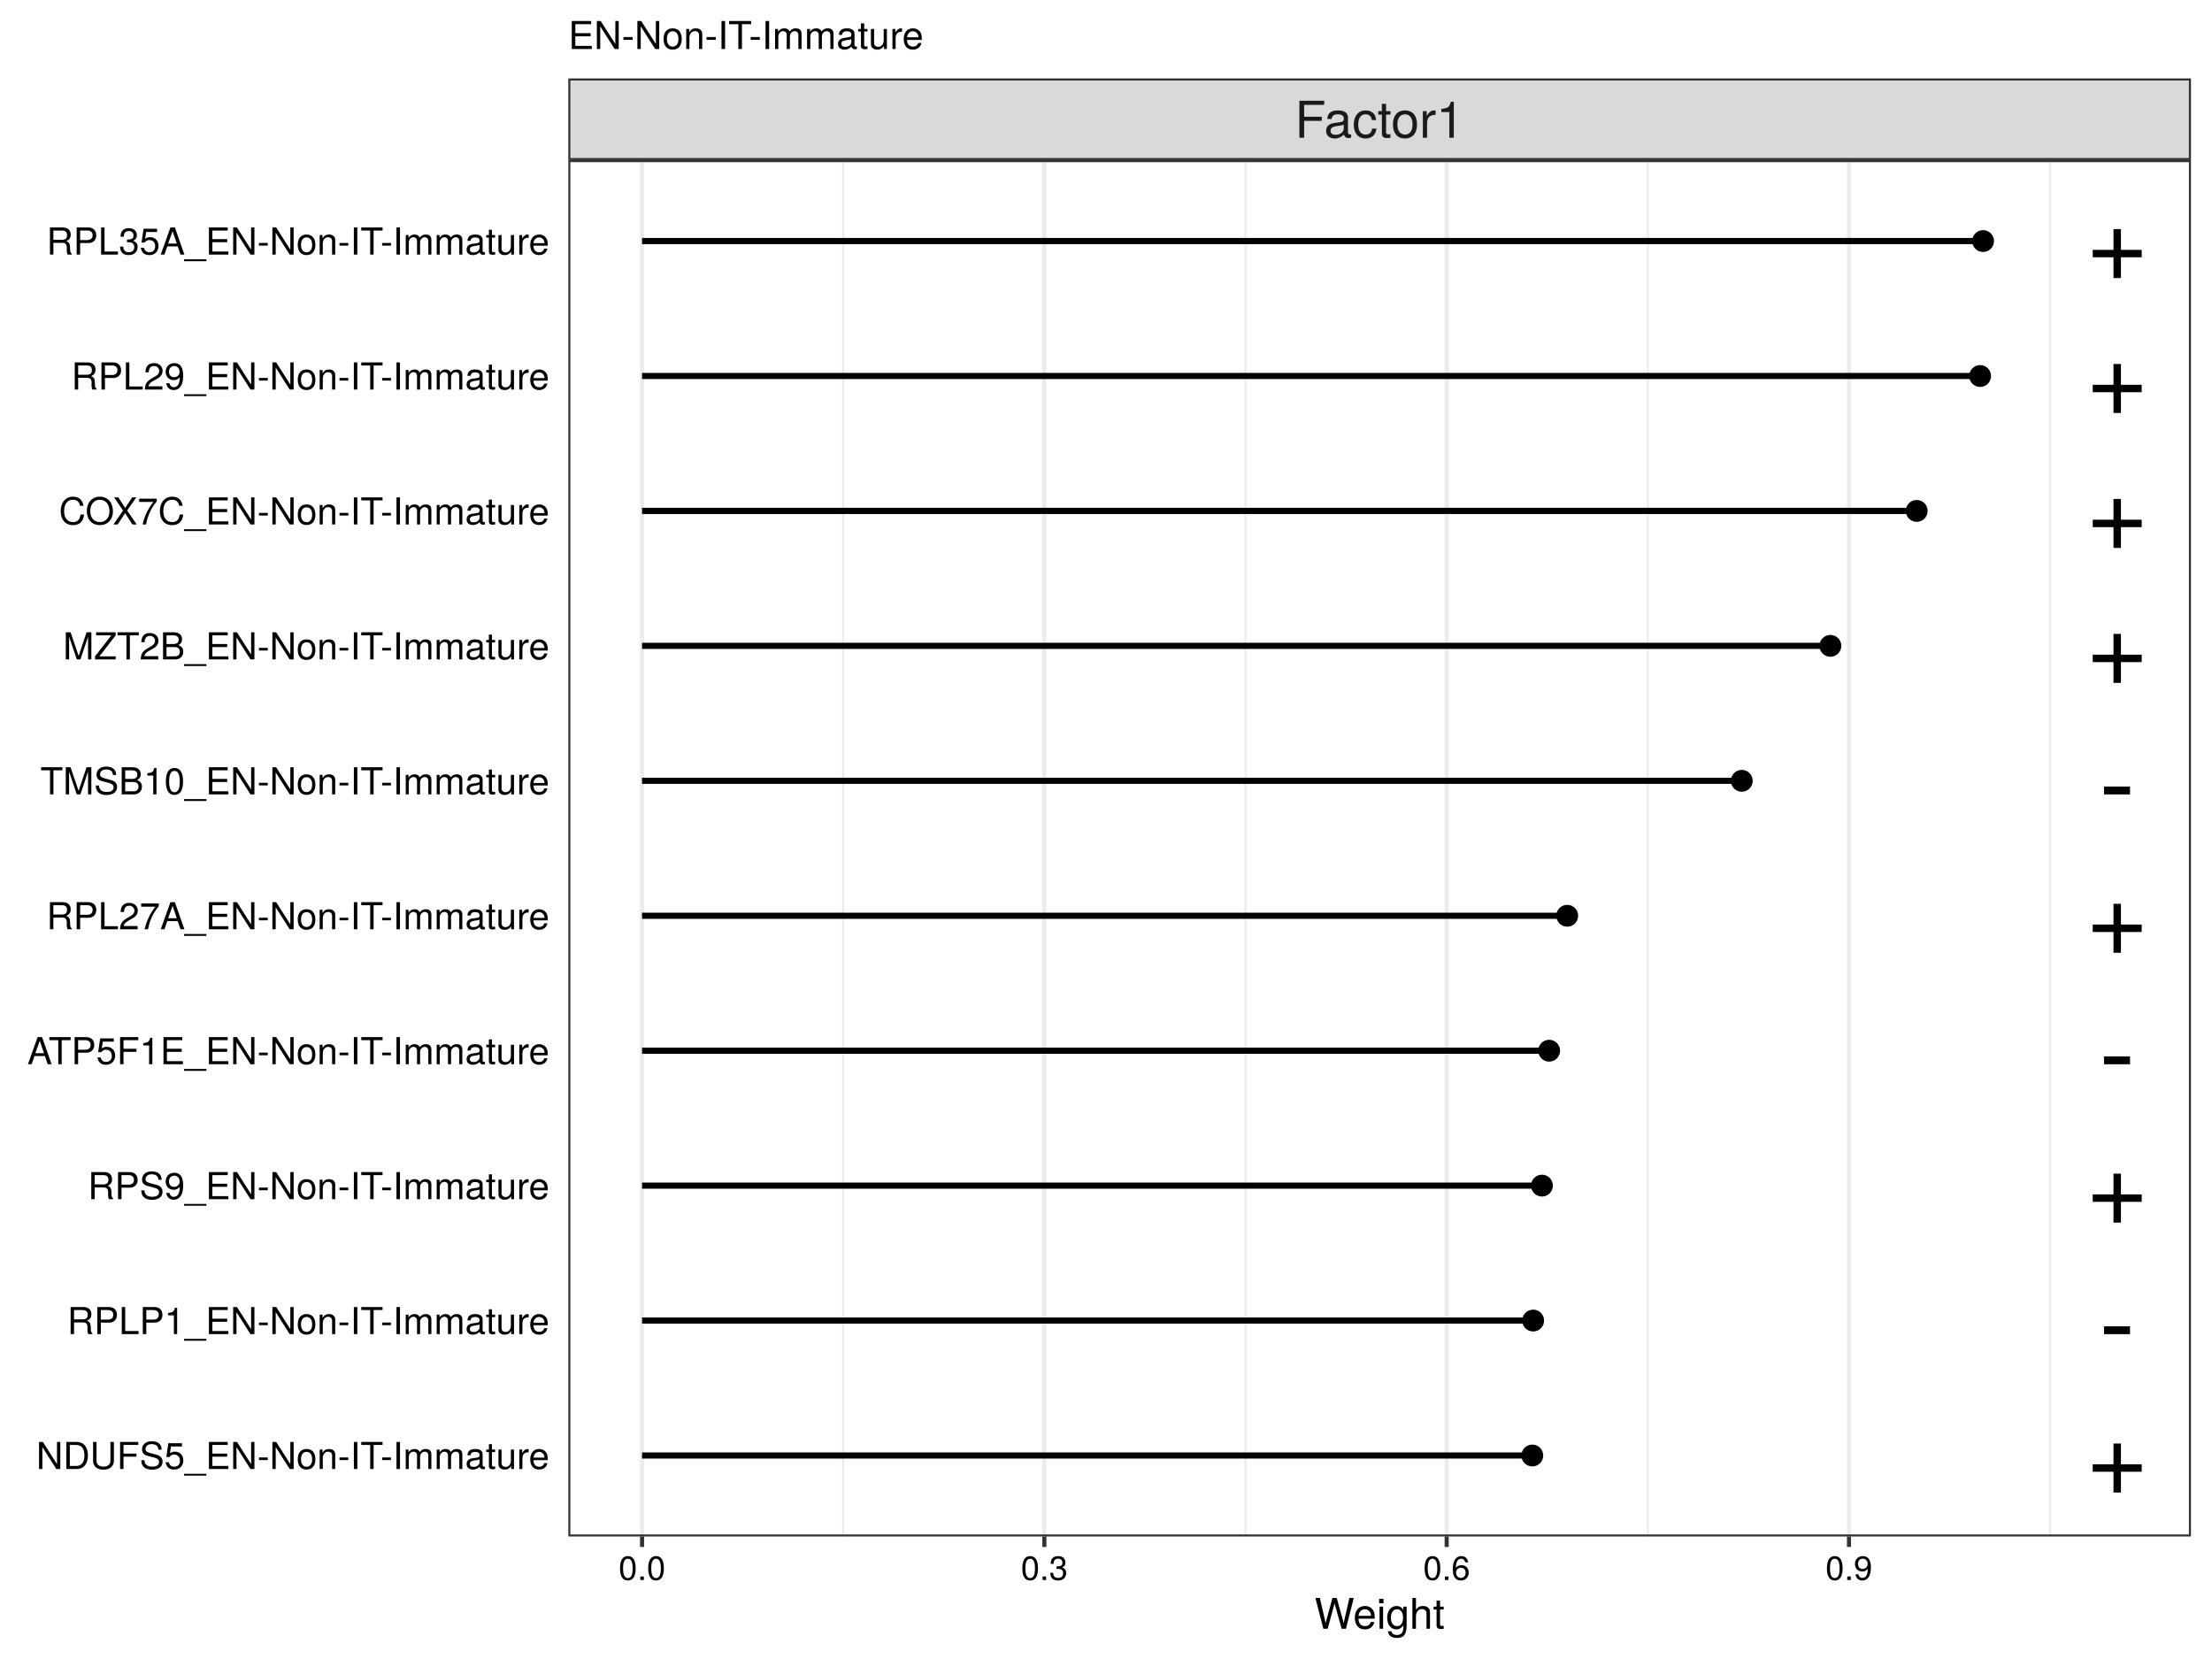
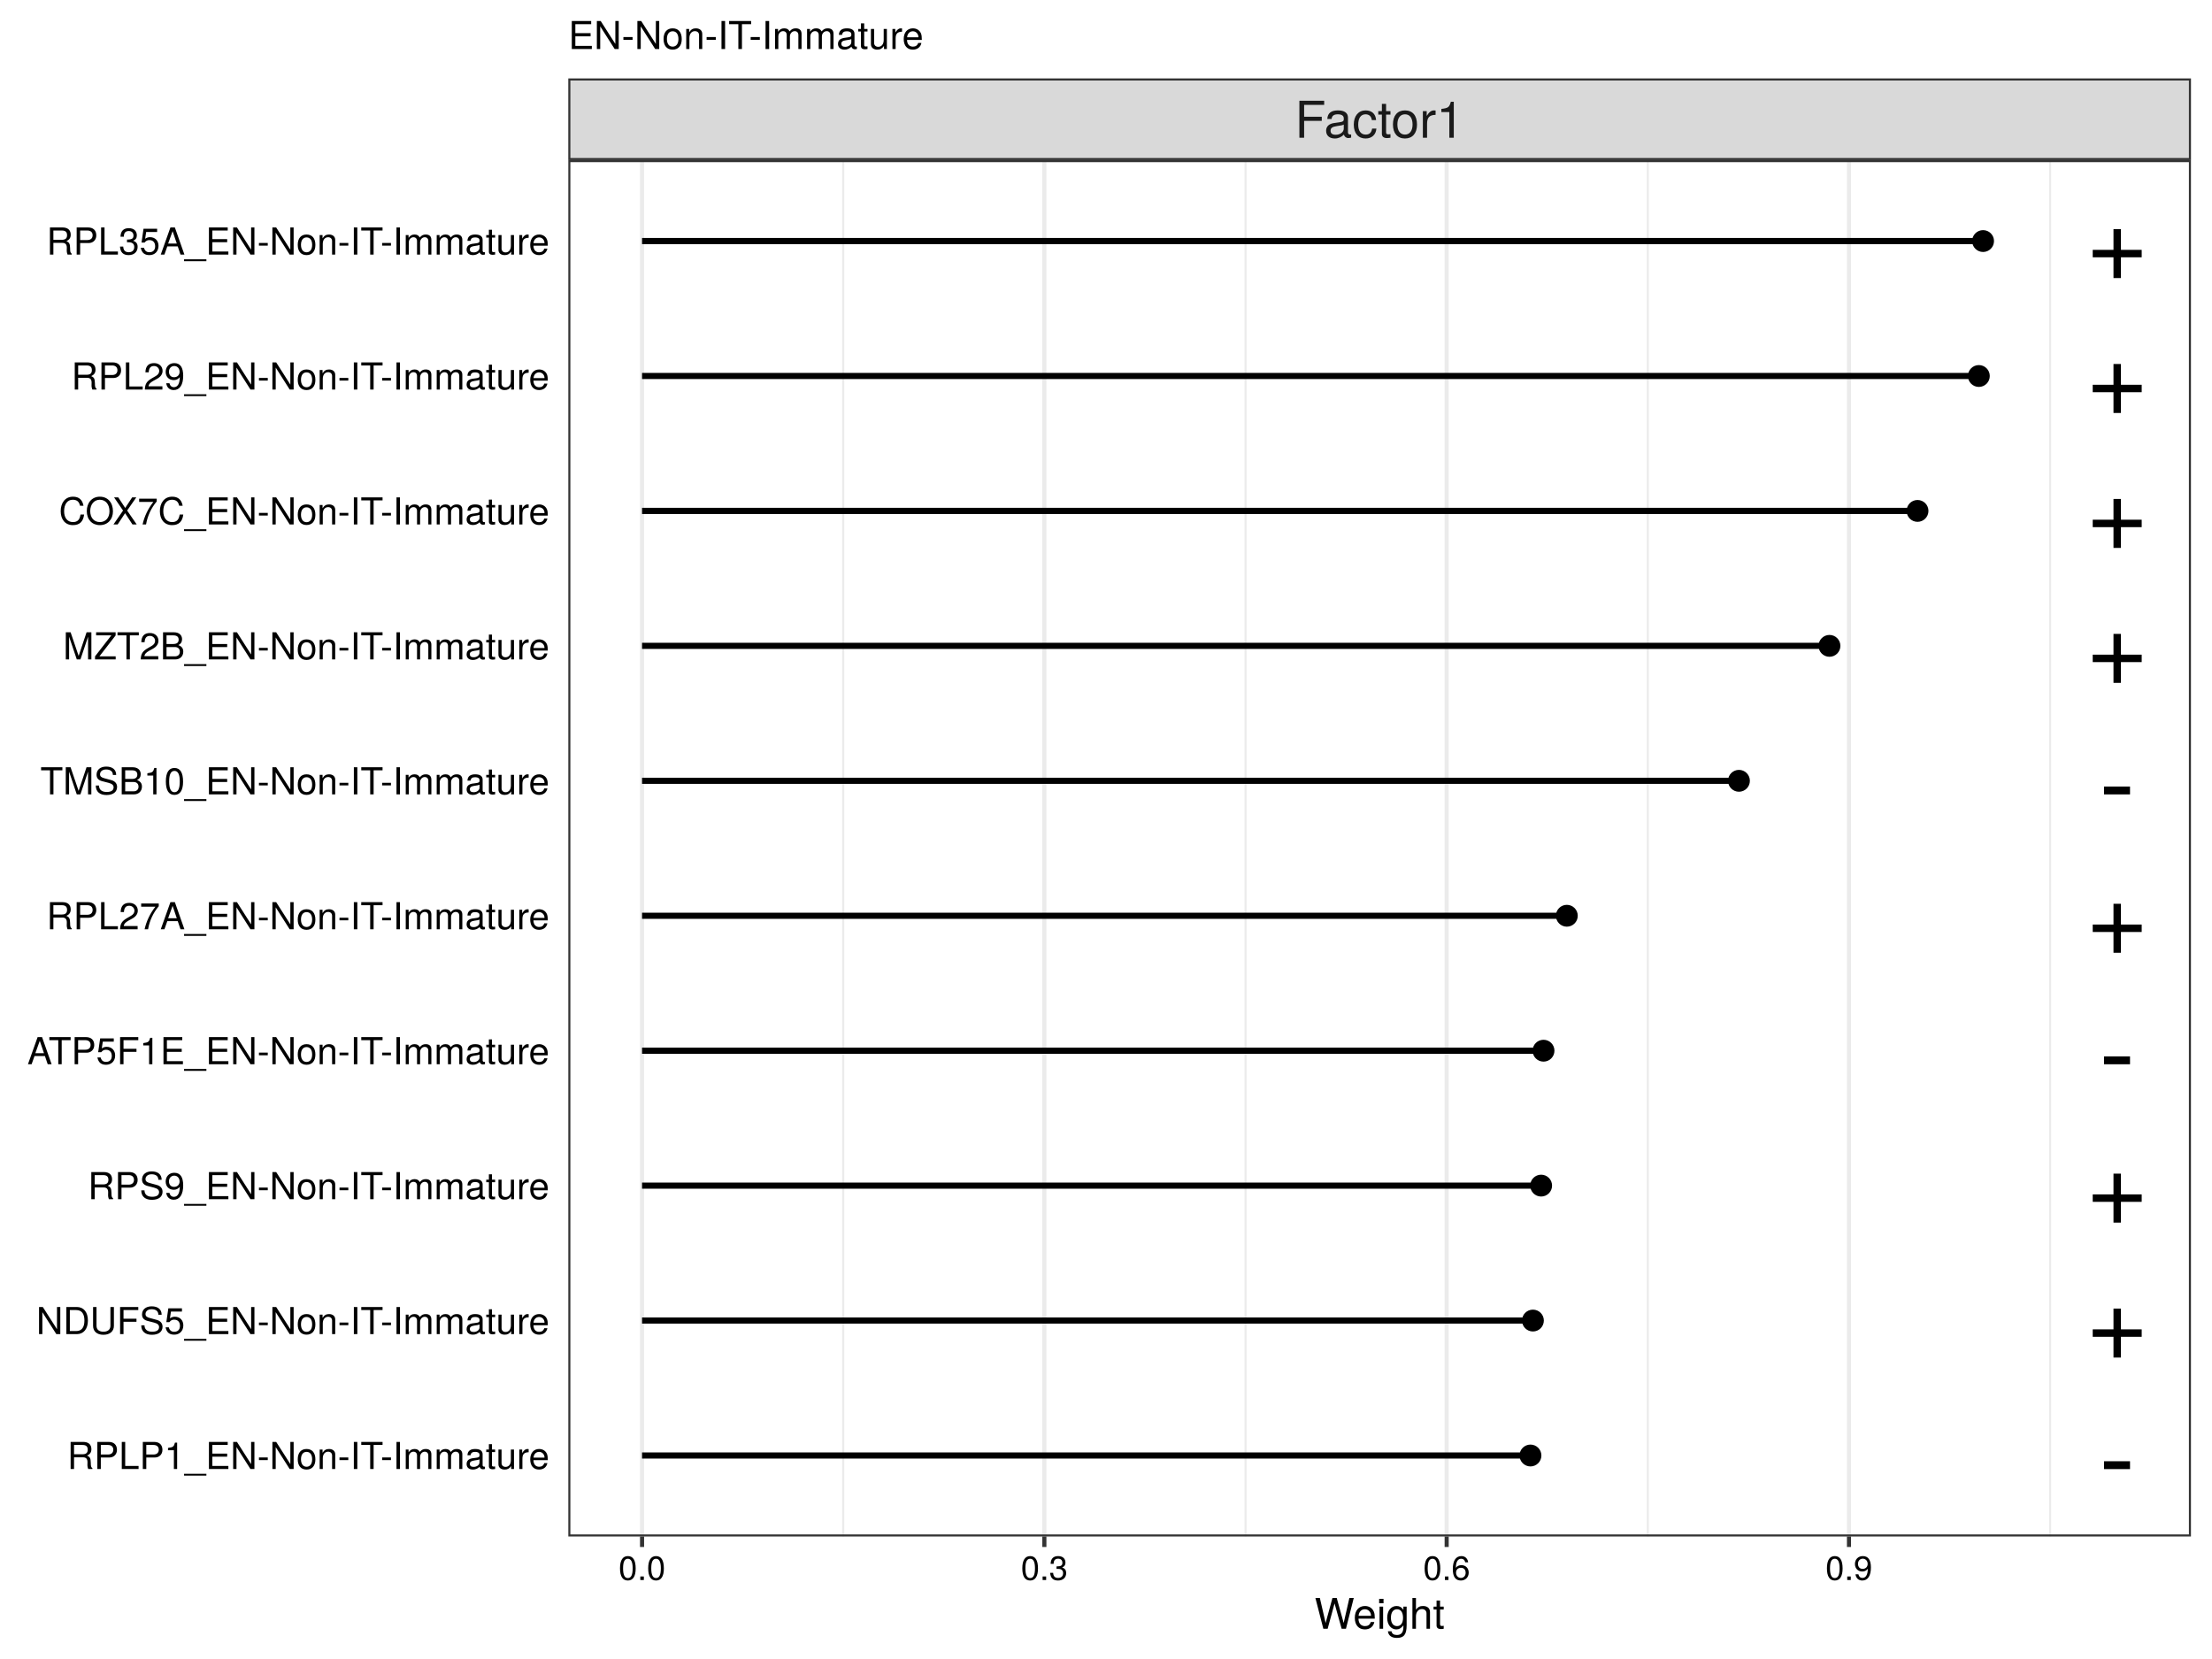
<svg xmlns="http://www.w3.org/2000/svg" class="svglite" width="576.00pt" height="432.00pt" viewBox="0 0 576.00 432.00">
  <defs>
    <style type="text/css">
    .svglite line, .svglite polyline, .svglite polygon, .svglite path, .svglite rect, .svglite circle {
      fill: none;
      stroke: #000000;
      stroke-linecap: round;
      stroke-linejoin: round;
      stroke-miterlimit: 10.00;
    }
    .svglite text {
      white-space: pre;
    }
  </style>
  </defs>
  <rect width="100%" height="100%" style="stroke: none; fill: #FFFFFF;" />
  <defs>
    <clipPath id="cpMC4wMHw1NzYuMDB8MC4wMHw0MzIuMDA=">
      <rect x="0.00" y="0.00" width="576.00" height="432.00" />
    </clipPath>
  </defs>
  <g clip-path="url(#cpMC4wMHw1NzYuMDB8MC4wMHw0MzIuMDA=)">
    <rect x="0.00" y="0" width="576.00" height="432.00" style="stroke-width: 1.07; stroke: #FFFFFF; fill: #FFFFFF;" />
  </g>
  <defs>
    <clipPath id="cpMTQ3Ljk5fDU3MC41Mnw0MS42OXw0MDAuMDk=">
      <rect x="147.99" y="41.69" width="422.53" height="358.41" />
    </clipPath>
  </defs>
  <g clip-path="url(#cpMTQ3Ljk5fDU3MC41Mnw0MS42OXw0MDAuMDk=)">
    <polyline points="219.57,400.09 219.57,41.69 " style="stroke-width: 0.53; stroke: #EBEBEB; stroke-linecap: butt;" />
    <polyline points="324.33,400.09 324.33,41.69 " style="stroke-width: 0.53; stroke: #EBEBEB; stroke-linecap: butt;" />
    <polyline points="429.09,400.09 429.09,41.69 " style="stroke-width: 0.53; stroke: #EBEBEB; stroke-linecap: butt;" />
    <polyline points="533.85,400.09 533.85,41.69 " style="stroke-width: 0.53; stroke: #EBEBEB; stroke-linecap: butt;" />
    <polyline points="167.19,400.09 167.19,41.69 " style="stroke-width: 1.07; stroke: #EBEBEB; stroke-linecap: butt;" />
    <polyline points="271.95,400.09 271.95,41.69 " style="stroke-width: 1.07; stroke: #EBEBEB; stroke-linecap: butt;" />
    <polyline points="376.71,400.09 376.71,41.69 " style="stroke-width: 1.07; stroke: #EBEBEB; stroke-linecap: butt;" />
    <polyline points="481.47,400.09 481.47,41.69 " style="stroke-width: 1.07; stroke: #EBEBEB; stroke-linecap: butt;" />
    <circle cx="516.39" cy="62.77" r="2.49" style="stroke-width: 0.71; fill: #000000;" />
-     <circle cx="515.62" cy="97.91" r="2.49" style="stroke-width: 0.71; fill: #000000;" />
-     <circle cx="499.11" cy="133.04" r="2.49" style="stroke-width: 0.71; fill: #000000;" />
-     <circle cx="476.63" cy="168.18" r="2.49" style="stroke-width: 0.71; fill: #000000;" />
-     <circle cx="453.56" cy="203.32" r="2.49" style="stroke-width: 0.71; fill: #000000;" />
-     <circle cx="408.10" cy="238.46" r="2.49" style="stroke-width: 0.71; fill: #000000;" />
-     <circle cx="403.40" cy="273.60" r="2.49" style="stroke-width: 0.71; fill: #000000;" />
-     <circle cx="401.52" cy="308.73" r="2.49" style="stroke-width: 0.71; fill: #000000;" />
-     <circle cx="399.23" cy="343.87" r="2.49" style="stroke-width: 0.71; fill: #000000;" />
-     <circle cx="399.01" cy="379.01" r="2.49" style="stroke-width: 0.71; fill: #000000;" />
+     <circle cx="515.29" cy="97.91" r="2.49" style="stroke-width: 0.71; fill: #000000;" />
+     <circle cx="499.32" cy="133.04" r="2.49" style="stroke-width: 0.71; fill: #000000;" />
+     <circle cx="476.39" cy="168.18" r="2.49" style="stroke-width: 0.71; fill: #000000;" />
+     <circle cx="452.82" cy="203.32" r="2.49" style="stroke-width: 0.71; fill: #000000;" />
+     <circle cx="408.00" cy="238.46" r="2.49" style="stroke-width: 0.71; fill: #000000;" />
+     <circle cx="401.93" cy="273.60" r="2.49" style="stroke-width: 0.71; fill: #000000;" />
+     <circle cx="401.31" cy="308.73" r="2.49" style="stroke-width: 0.71; fill: #000000;" />
+     <circle cx="399.17" cy="343.87" r="2.49" style="stroke-width: 0.71; fill: #000000;" />
+     <circle cx="398.53" cy="379.01" r="2.49" style="stroke-width: 0.71; fill: #000000;" />
    <line x1="516.39" y1="62.77" x2="167.19" y2="62.77" style="stroke-width: 1.60; stroke-linecap: butt;" />
-     <line x1="515.62" y1="97.91" x2="167.19" y2="97.91" style="stroke-width: 1.60; stroke-linecap: butt;" />
-     <line x1="499.11" y1="133.04" x2="167.19" y2="133.04" style="stroke-width: 1.60; stroke-linecap: butt;" />
-     <line x1="476.63" y1="168.18" x2="167.19" y2="168.18" style="stroke-width: 1.60; stroke-linecap: butt;" />
-     <line x1="453.56" y1="203.32" x2="167.19" y2="203.32" style="stroke-width: 1.60; stroke-linecap: butt;" />
-     <line x1="408.10" y1="238.46" x2="167.19" y2="238.46" style="stroke-width: 1.60; stroke-linecap: butt;" />
-     <line x1="403.40" y1="273.60" x2="167.19" y2="273.60" style="stroke-width: 1.60; stroke-linecap: butt;" />
-     <line x1="401.52" y1="308.73" x2="167.19" y2="308.73" style="stroke-width: 1.60; stroke-linecap: butt;" />
-     <line x1="399.23" y1="343.87" x2="167.19" y2="343.87" style="stroke-width: 1.60; stroke-linecap: butt;" />
-     <line x1="399.01" y1="379.01" x2="167.19" y2="379.01" style="stroke-width: 1.60; stroke-linecap: butt;" />
+     <line x1="515.29" y1="97.91" x2="167.19" y2="97.91" style="stroke-width: 1.60; stroke-linecap: butt;" />
+     <line x1="499.32" y1="133.04" x2="167.19" y2="133.04" style="stroke-width: 1.60; stroke-linecap: butt;" />
+     <line x1="476.39" y1="168.18" x2="167.19" y2="168.18" style="stroke-width: 1.60; stroke-linecap: butt;" />
+     <line x1="452.82" y1="203.32" x2="167.19" y2="203.32" style="stroke-width: 1.60; stroke-linecap: butt;" />
+     <line x1="408.00" y1="238.46" x2="167.19" y2="238.46" style="stroke-width: 1.60; stroke-linecap: butt;" />
+     <line x1="401.93" y1="273.60" x2="167.19" y2="273.60" style="stroke-width: 1.60; stroke-linecap: butt;" />
+     <line x1="401.31" y1="308.73" x2="167.19" y2="308.73" style="stroke-width: 1.60; stroke-linecap: butt;" />
+     <line x1="399.17" y1="343.87" x2="167.19" y2="343.87" style="stroke-width: 1.60; stroke-linecap: butt;" />
+     <line x1="398.53" y1="379.01" x2="167.19" y2="379.01" style="stroke-width: 1.60; stroke-linecap: butt;" />
    <text x="551.31" y="73.14" text-anchor="middle" style="font-size: 28.45px; font-weight: 0; font-family: &quot;TeX Gyre Heros&quot;;" textLength="16.61px" lengthAdjust="spacingAndGlyphs">+</text>
    <text x="551.31" y="108.27" text-anchor="middle" style="font-size: 28.45px; font-weight: 0; font-family: &quot;TeX Gyre Heros&quot;;" textLength="16.61px" lengthAdjust="spacingAndGlyphs">+</text>
    <text x="551.31" y="143.41" text-anchor="middle" style="font-size: 28.45px; font-weight: 0; font-family: &quot;TeX Gyre Heros&quot;;" textLength="16.61px" lengthAdjust="spacingAndGlyphs">+</text>
    <text x="551.31" y="178.55" text-anchor="middle" style="font-size: 28.45px; font-weight: 0; font-family: &quot;TeX Gyre Heros&quot;;" textLength="16.61px" lengthAdjust="spacingAndGlyphs">+</text>
    <text x="551.31" y="213.69" text-anchor="middle" style="font-size: 28.45px; font-weight: 0; font-family: &quot;TeX Gyre Heros&quot;;" textLength="9.47px" lengthAdjust="spacingAndGlyphs">-</text>
    <text x="551.31" y="248.83" text-anchor="middle" style="font-size: 28.45px; font-weight: 0; font-family: &quot;TeX Gyre Heros&quot;;" textLength="16.61px" lengthAdjust="spacingAndGlyphs">+</text>
    <text x="551.31" y="283.96" text-anchor="middle" style="font-size: 28.45px; font-weight: 0; font-family: &quot;TeX Gyre Heros&quot;;" textLength="9.47px" lengthAdjust="spacingAndGlyphs">-</text>
    <text x="551.31" y="319.10" text-anchor="middle" style="font-size: 28.45px; font-weight: 0; font-family: &quot;TeX Gyre Heros&quot;;" textLength="16.61px" lengthAdjust="spacingAndGlyphs">+</text>
-     <text x="551.31" y="354.24" text-anchor="middle" style="font-size: 28.45px; font-weight: 0; font-family: &quot;TeX Gyre Heros&quot;;" textLength="9.47px" lengthAdjust="spacingAndGlyphs">-</text>
-     <text x="551.31" y="389.38" text-anchor="middle" style="font-size: 28.45px; font-weight: 0; font-family: &quot;TeX Gyre Heros&quot;;" textLength="16.61px" lengthAdjust="spacingAndGlyphs">+</text>
+     <text x="551.31" y="354.24" text-anchor="middle" style="font-size: 28.45px; font-weight: 0; font-family: &quot;TeX Gyre Heros&quot;;" textLength="16.61px" lengthAdjust="spacingAndGlyphs">+</text>
+     <text x="551.31" y="389.38" text-anchor="middle" style="font-size: 28.45px; font-weight: 0; font-family: &quot;TeX Gyre Heros&quot;;" textLength="9.47px" lengthAdjust="spacingAndGlyphs">-</text>
    <rect x="147.99" y="41.69" width="422.53" height="358.41" style="stroke-width: 1.07; stroke: #333333;" />
  </g>
  <g clip-path="url(#cpMC4wMHw1NzYuMDB8MC4wMHw0MzIuMDA=)">
</g>
  <defs>
    <clipPath id="cpMTQ3Ljk5fDU3MC41MnwyMC40M3w0MS42OQ==">
      <rect x="147.99" y="20.43" width="422.53" height="21.26" />
    </clipPath>
  </defs>
  <g clip-path="url(#cpMTQ3Ljk5fDU3MC41MnwyMC40M3w0MS42OQ==)">
    <rect x="147.99" y="20.43" width="422.53" height="21.26" style="stroke-width: 1.07; stroke: #333333; fill: #D9D9D9;" />
    <text x="359.25" y="35.86" text-anchor="middle" style="font-size: 13.20px; font-weight: 0;fill: #1A1A1A; font-family: &quot;TeX Gyre Heros&quot;;" textLength="44.70px" lengthAdjust="spacingAndGlyphs">Factor1</text>
  </g>
  <g clip-path="url(#cpMC4wMHw1NzYuMDB8MC4wMHw0MzIuMDA=)">
    <polyline points="167.19,402.83 167.19,400.09 " style="stroke-width: 1.07; stroke: #333333; stroke-linecap: butt;" />
    <polyline points="271.95,402.83 271.95,400.09 " style="stroke-width: 1.07; stroke: #333333; stroke-linecap: butt;" />
    <polyline points="376.71,402.83 376.71,400.09 " style="stroke-width: 1.07; stroke: #333333; stroke-linecap: butt;" />
    <polyline points="481.47,402.83 481.47,400.09 " style="stroke-width: 1.07; stroke: #333333; stroke-linecap: butt;" />
    <text x="167.19" y="411.44" text-anchor="middle" style="font-size: 8.80px; font-weight: 0; font-family: &quot;TeX Gyre Heros&quot;;" textLength="12.23px" lengthAdjust="spacingAndGlyphs">0.0</text>
    <text x="271.95" y="411.44" text-anchor="middle" style="font-size: 8.80px; font-weight: 0; font-family: &quot;TeX Gyre Heros&quot;;" textLength="12.23px" lengthAdjust="spacingAndGlyphs">0.3</text>
    <text x="376.71" y="411.44" text-anchor="middle" style="font-size: 8.80px; font-weight: 0; font-family: &quot;TeX Gyre Heros&quot;;" textLength="12.23px" lengthAdjust="spacingAndGlyphs">0.6</text>
    <text x="481.47" y="411.44" text-anchor="middle" style="font-size: 8.80px; font-weight: 0; font-family: &quot;TeX Gyre Heros&quot;;" textLength="12.23px" lengthAdjust="spacingAndGlyphs">0.9</text>
-     <text x="143.06" y="382.53" text-anchor="end" style="font-size: 9.68px; font-weight: 0; font-family: &quot;TeX Gyre Heros&quot;;" textLength="134.34px" lengthAdjust="spacingAndGlyphs">NDUFS5_EN-Non-IT-Immature</text>
-     <text x="143.06" y="347.40" text-anchor="end" style="font-size: 9.68px; font-weight: 0; font-family: &quot;TeX Gyre Heros&quot;;" textLength="126.29px" lengthAdjust="spacingAndGlyphs">RPLP1_EN-Non-IT-Immature</text>
+     <text x="143.06" y="382.53" text-anchor="end" style="font-size: 9.68px; font-weight: 0; font-family: &quot;TeX Gyre Heros&quot;;" textLength="126.29px" lengthAdjust="spacingAndGlyphs">RPLP1_EN-Non-IT-Immature</text>
+     <text x="143.06" y="347.40" text-anchor="end" style="font-size: 9.68px; font-weight: 0; font-family: &quot;TeX Gyre Heros&quot;;" textLength="134.34px" lengthAdjust="spacingAndGlyphs">NDUFS5_EN-Non-IT-Immature</text>
    <text x="143.06" y="312.26" text-anchor="end" style="font-size: 9.68px; font-weight: 0; font-family: &quot;TeX Gyre Heros&quot;;" textLength="120.91px" lengthAdjust="spacingAndGlyphs">RPS9_EN-Non-IT-Immature</text>
    <text x="143.06" y="277.12" text-anchor="end" style="font-size: 9.68px; font-weight: 0; font-family: &quot;TeX Gyre Heros&quot;;" textLength="137.58px" lengthAdjust="spacingAndGlyphs">ATP5F1E_EN-Non-IT-Immature</text>
    <text x="143.06" y="241.98" text-anchor="end" style="font-size: 9.68px; font-weight: 0; font-family: &quot;TeX Gyre Heros&quot;;" textLength="131.67px" lengthAdjust="spacingAndGlyphs">RPL27A_EN-Non-IT-Immature</text>
    <text x="143.06" y="206.85" text-anchor="end" style="font-size: 9.68px; font-weight: 0; font-family: &quot;TeX Gyre Heros&quot;;" textLength="133.27px" lengthAdjust="spacingAndGlyphs">TMSB10_EN-Non-IT-Immature</text>
    <text x="143.06" y="171.71" text-anchor="end" style="font-size: 9.68px; font-weight: 0; font-family: &quot;TeX Gyre Heros&quot;;" textLength="127.35px" lengthAdjust="spacingAndGlyphs">MZT2B_EN-Non-IT-Immature</text>
    <text x="143.06" y="136.57" text-anchor="end" style="font-size: 9.68px; font-weight: 0; font-family: &quot;TeX Gyre Heros&quot;;" textLength="128.97px" lengthAdjust="spacingAndGlyphs">COX7C_EN-Non-IT-Immature</text>
    <text x="143.06" y="101.43" text-anchor="end" style="font-size: 9.68px; font-weight: 0; font-family: &quot;TeX Gyre Heros&quot;;" textLength="125.22px" lengthAdjust="spacingAndGlyphs">RPL29_EN-Non-IT-Immature</text>
    <text x="143.06" y="66.29" text-anchor="end" style="font-size: 9.68px; font-weight: 0; font-family: &quot;TeX Gyre Heros&quot;;" textLength="131.67px" lengthAdjust="spacingAndGlyphs">RPL35A_EN-Non-IT-Immature</text>
    <text x="359.25" y="424.12" text-anchor="middle" style="font-size: 11.00px; font-weight: 0; font-family: &quot;TeX Gyre Heros&quot;;" textLength="34.22px" lengthAdjust="spacingAndGlyphs">Weight</text>
    <text x="147.99" y="12.77" style="font-size: 10.00px; font-weight: 0; font-family: &quot;TeX Gyre Heros&quot;;" textLength="97.24px" lengthAdjust="spacingAndGlyphs">EN-Non-IT-Immature</text>
  </g>
</svg>
